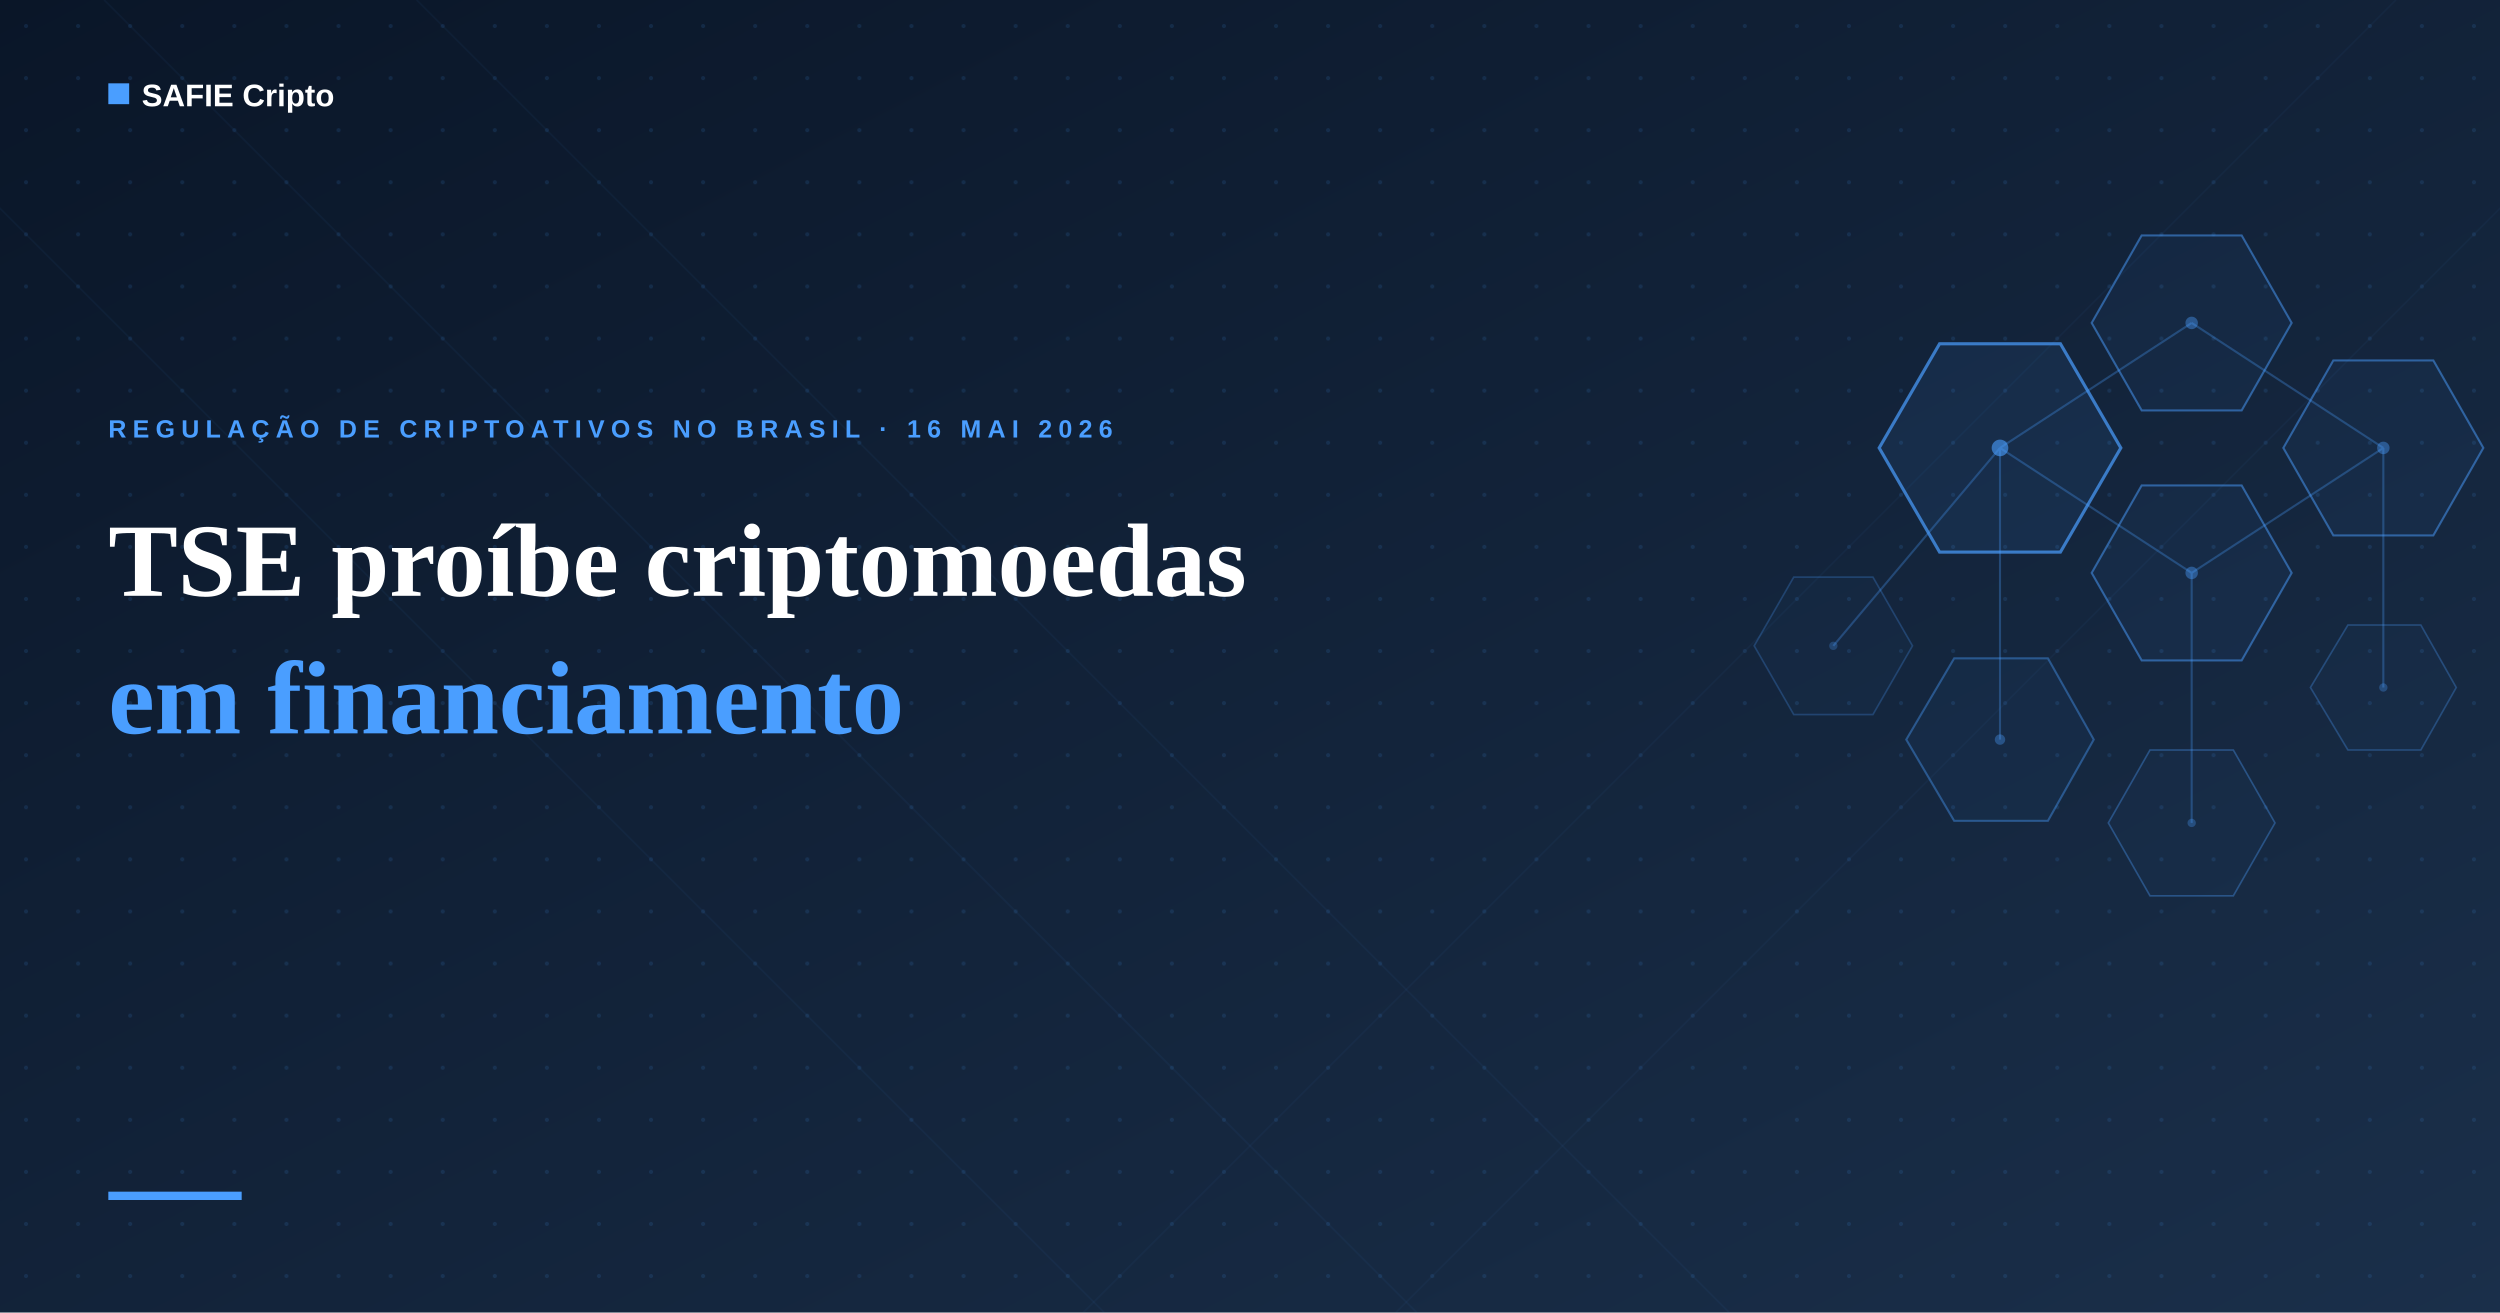
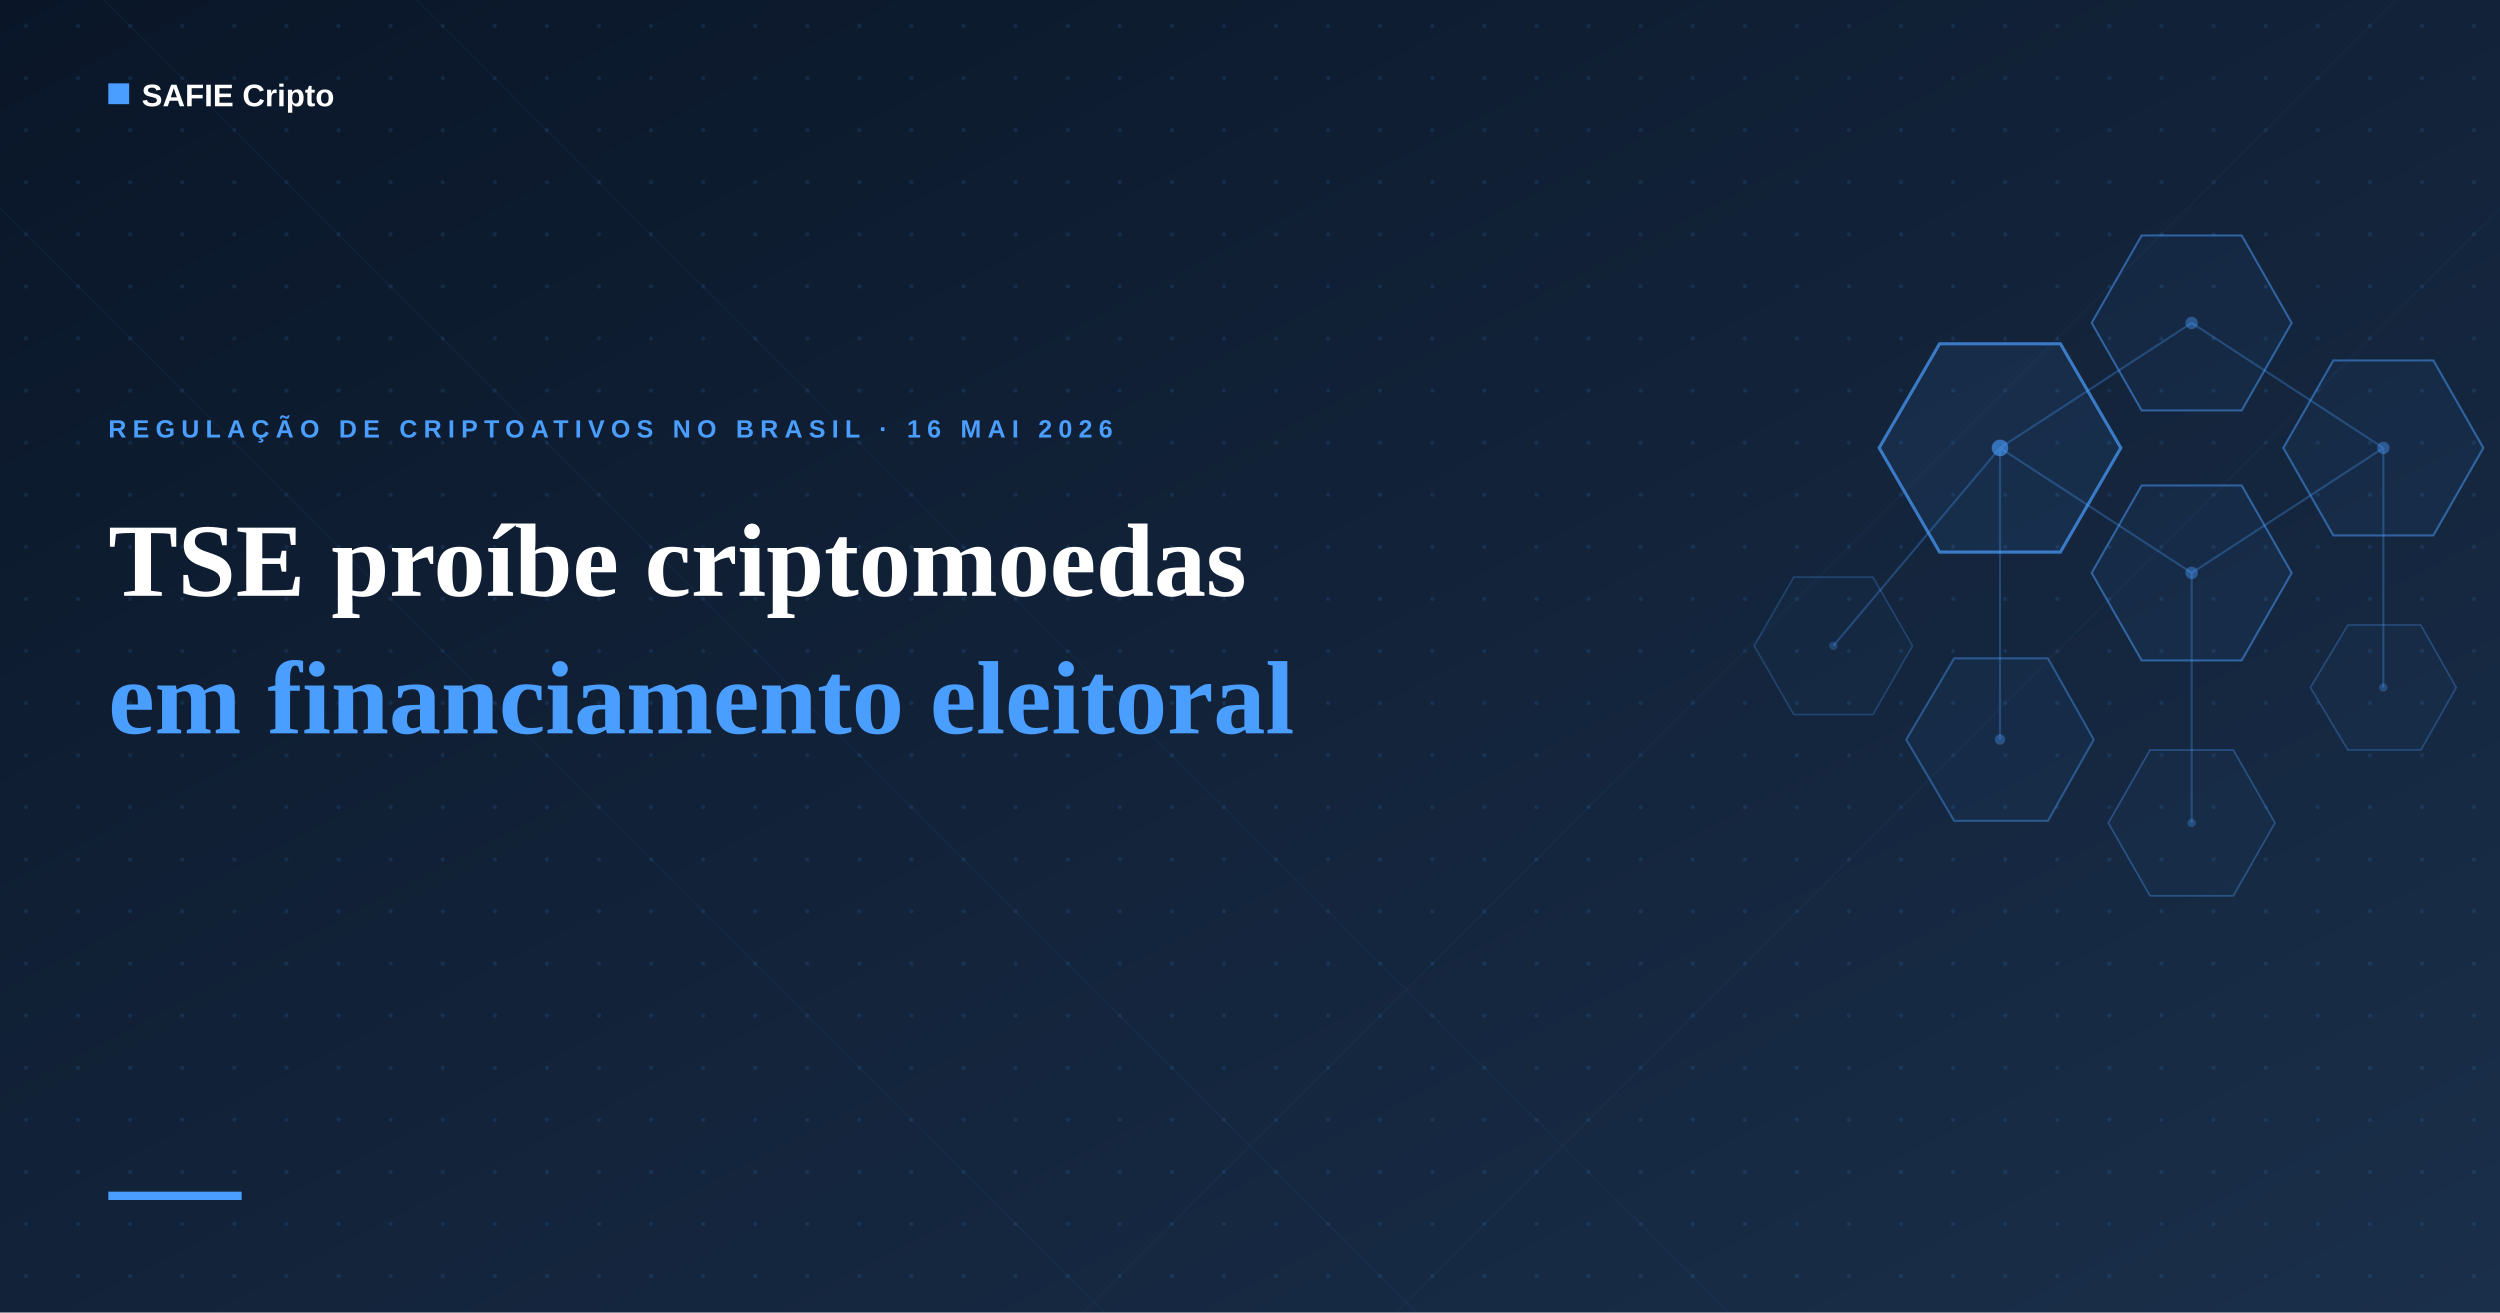
<svg xmlns="http://www.w3.org/2000/svg" viewBox="0 0 1200 630" width="1200" height="630">
  <defs>
    <linearGradient id="bg-grad" x1="0%" y1="0%" x2="100%" y2="100%">
      <stop offset="0%" stop-color="#0a1628" />
      <stop offset="100%" stop-color="#1a2f4a" />
    </linearGradient>
    <pattern id="dots" x="0" y="0" width="25" height="25" patternUnits="userSpaceOnUse">
      <circle cx="12.5" cy="12.5" r="1" fill="#4a9eff" fill-opacity="0.12" />
    </pattern>
  </defs>
  <rect width="1200" height="630" fill="url(#bg-grad)" />
  <rect width="1200" height="630" fill="url(#dots)" />
  <line x1="-100" y1="0" x2="530" y2="630" stroke="#4a9eff" stroke-width="0.8" opacity="0.05" />
  <line x1="50" y1="0" x2="680" y2="630" stroke="#4a9eff" stroke-width="0.8" opacity="0.05" />
  <line x1="200" y1="0" x2="830" y2="630" stroke="#4a9eff" stroke-width="0.8" opacity="0.05" />
  <line x1="1300" y1="0" x2="670" y2="630" stroke="#4a9eff" stroke-width="0.8" opacity="0.04" />
  <line x1="1150" y1="0" x2="520" y2="630" stroke="#4a9eff" stroke-width="0.8" opacity="0.04" />
  <g stroke="#4a9eff" stroke-width="1" opacity="0.3" fill="none">
    <line x1="960" y1="215" x2="1052" y2="155" />
    <line x1="960" y1="215" x2="1052" y2="275" />
    <line x1="1052" y1="155" x2="1144" y2="215" />
    <line x1="1052" y1="275" x2="1144" y2="215" />
    <line x1="960" y1="215" x2="960" y2="355" />
    <line x1="1052" y1="275" x2="1052" y2="395" />
    <line x1="1144" y1="215" x2="1144" y2="330" />
    <line x1="960" y1="215" x2="880" y2="310" />
  </g>
  <polygon points="1018,215 989,265 931,265 902,215 931,165 989,165" fill="#4a9eff" fill-opacity="0.08" stroke="#4a9eff" stroke-width="1.5" stroke-opacity="0.7" />
  <polygon points="1100,155 1076,197 1028,197 1004,155 1028,113 1076,113" fill="#4a9eff" fill-opacity="0.05" stroke="#4a9eff" stroke-width="1" stroke-opacity="0.5" />
  <polygon points="1100,275 1076,317 1028,317 1004,275 1028,233 1076,233" fill="#4a9eff" fill-opacity="0.05" stroke="#4a9eff" stroke-width="1" stroke-opacity="0.5" />
  <polygon points="1192,215 1168,257 1120,257 1096,215 1120,173 1168,173" fill="#4a9eff" fill-opacity="0.05" stroke="#4a9eff" stroke-width="1" stroke-opacity="0.5" />
  <polygon points="1005,355 983,394 938,394 915,355 938,316 983,316" fill="#4a9eff" fill-opacity="0.04" stroke="#4a9eff" stroke-width="1" stroke-opacity="0.4" />
  <polygon points="1092,395 1072,430 1032,430 1012,395 1032,360 1072,360" fill="#4a9eff" fill-opacity="0.03" stroke="#4a9eff" stroke-width="0.8" stroke-opacity="0.35" />
  <polygon points="1179,330 1162,360 1127,360 1109,330 1127,300 1162,300" fill="#4a9eff" fill-opacity="0.03" stroke="#4a9eff" stroke-width="0.8" stroke-opacity="0.3" />
  <polygon points="918,310 899,343 861,343 842,310 861,277 899,277" fill="#4a9eff" fill-opacity="0.03" stroke="#4a9eff" stroke-width="0.8" stroke-opacity="0.25" />
  <circle cx="960" cy="215" r="4" fill="#4a9eff" opacity="0.6" />
  <circle cx="1052" cy="155" r="3" fill="#4a9eff" opacity="0.4" />
  <circle cx="1052" cy="275" r="3" fill="#4a9eff" opacity="0.4" />
  <circle cx="1144" cy="215" r="3" fill="#4a9eff" opacity="0.4" />
  <circle cx="960" cy="355" r="2.5" fill="#4a9eff" opacity="0.35" />
  <circle cx="1052" cy="395" r="2" fill="#4a9eff" opacity="0.3" />
  <circle cx="1144" cy="330" r="2" fill="#4a9eff" opacity="0.3" />
  <circle cx="880" cy="310" r="2" fill="#4a9eff" opacity="0.25" />
  <rect x="52" y="40" width="10" height="10" fill="#4a9eff" />
  <text x="68" y="51" fill="#ffffff" font-family="'DM Sans', Arial, sans-serif" font-size="15" font-weight="600">SAFIE Cripto</text>
  <text x="52" y="210" fill="#4a9eff" font-family="'DM Sans', Arial, sans-serif" font-size="12" font-weight="600" letter-spacing="3">REGULAÇÃO DE CRIPTOATIVOS NO BRASIL · 16 MAI 2026</text>
  <text x="52" y="286" fill="#ffffff" font-family="Georgia, 'Times New Roman', serif" font-size="50" font-weight="700">TSE proíbe criptomoedas</text>
-   <text x="52" y="352" fill="#4a9eff" font-family="Georgia, 'Times New Roman', serif" font-size="50" font-weight="700">em financiamento</text>
+   <text x="52" y="352" fill="#4a9eff" font-family="Georgia, 'Times New Roman', serif" font-size="50" font-weight="700">em financiamento eleitoral</text>
  <text x="52" y="418" fill="#4a9eff" font-family="Georgia, 'Times New Roman', serif" font-size="50" font-weight="700" />
  <rect x="52" y="572" width="64" height="4" fill="#4a9eff" />
</svg>
